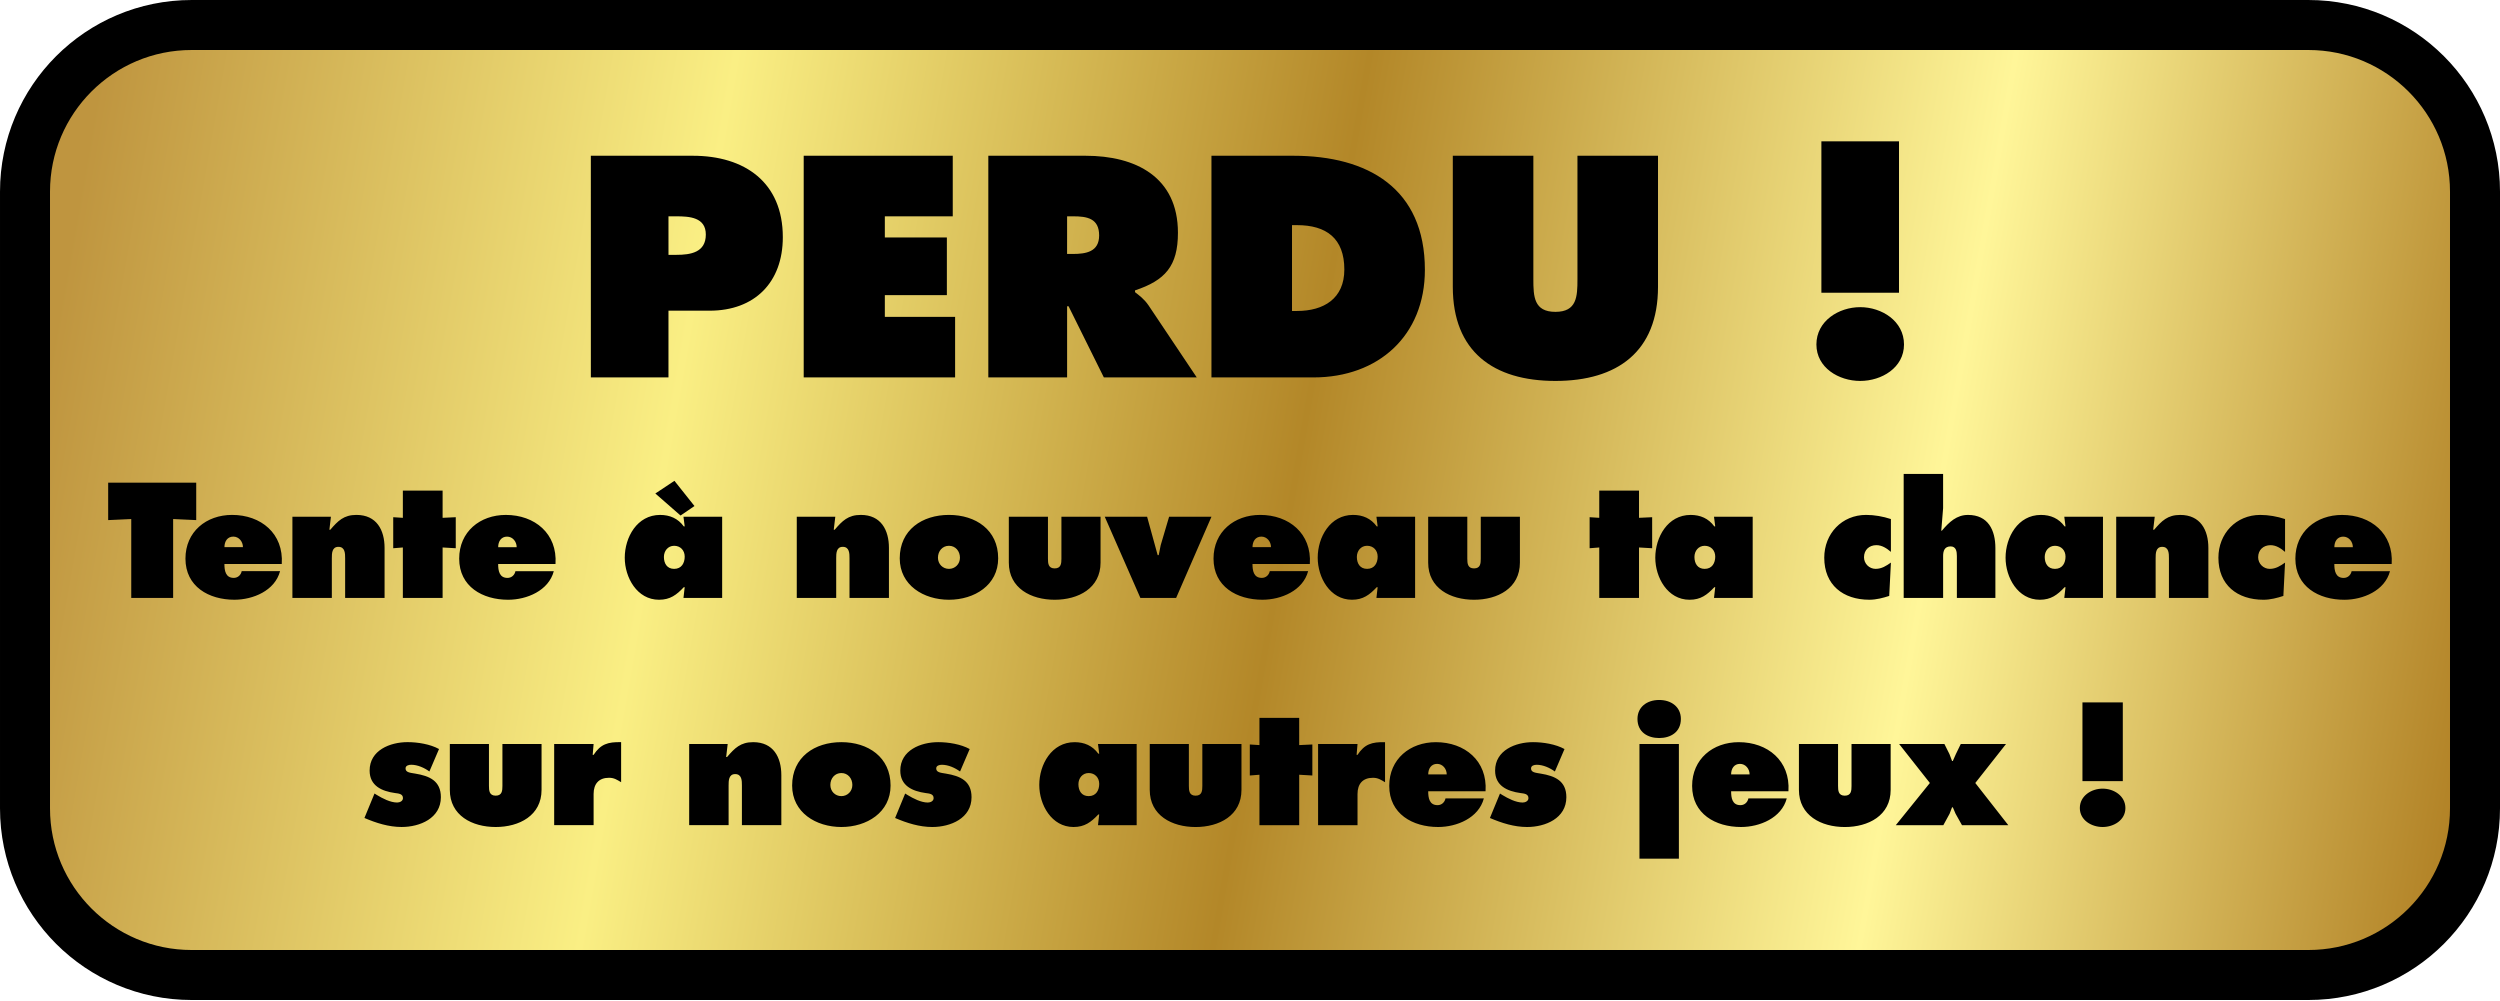
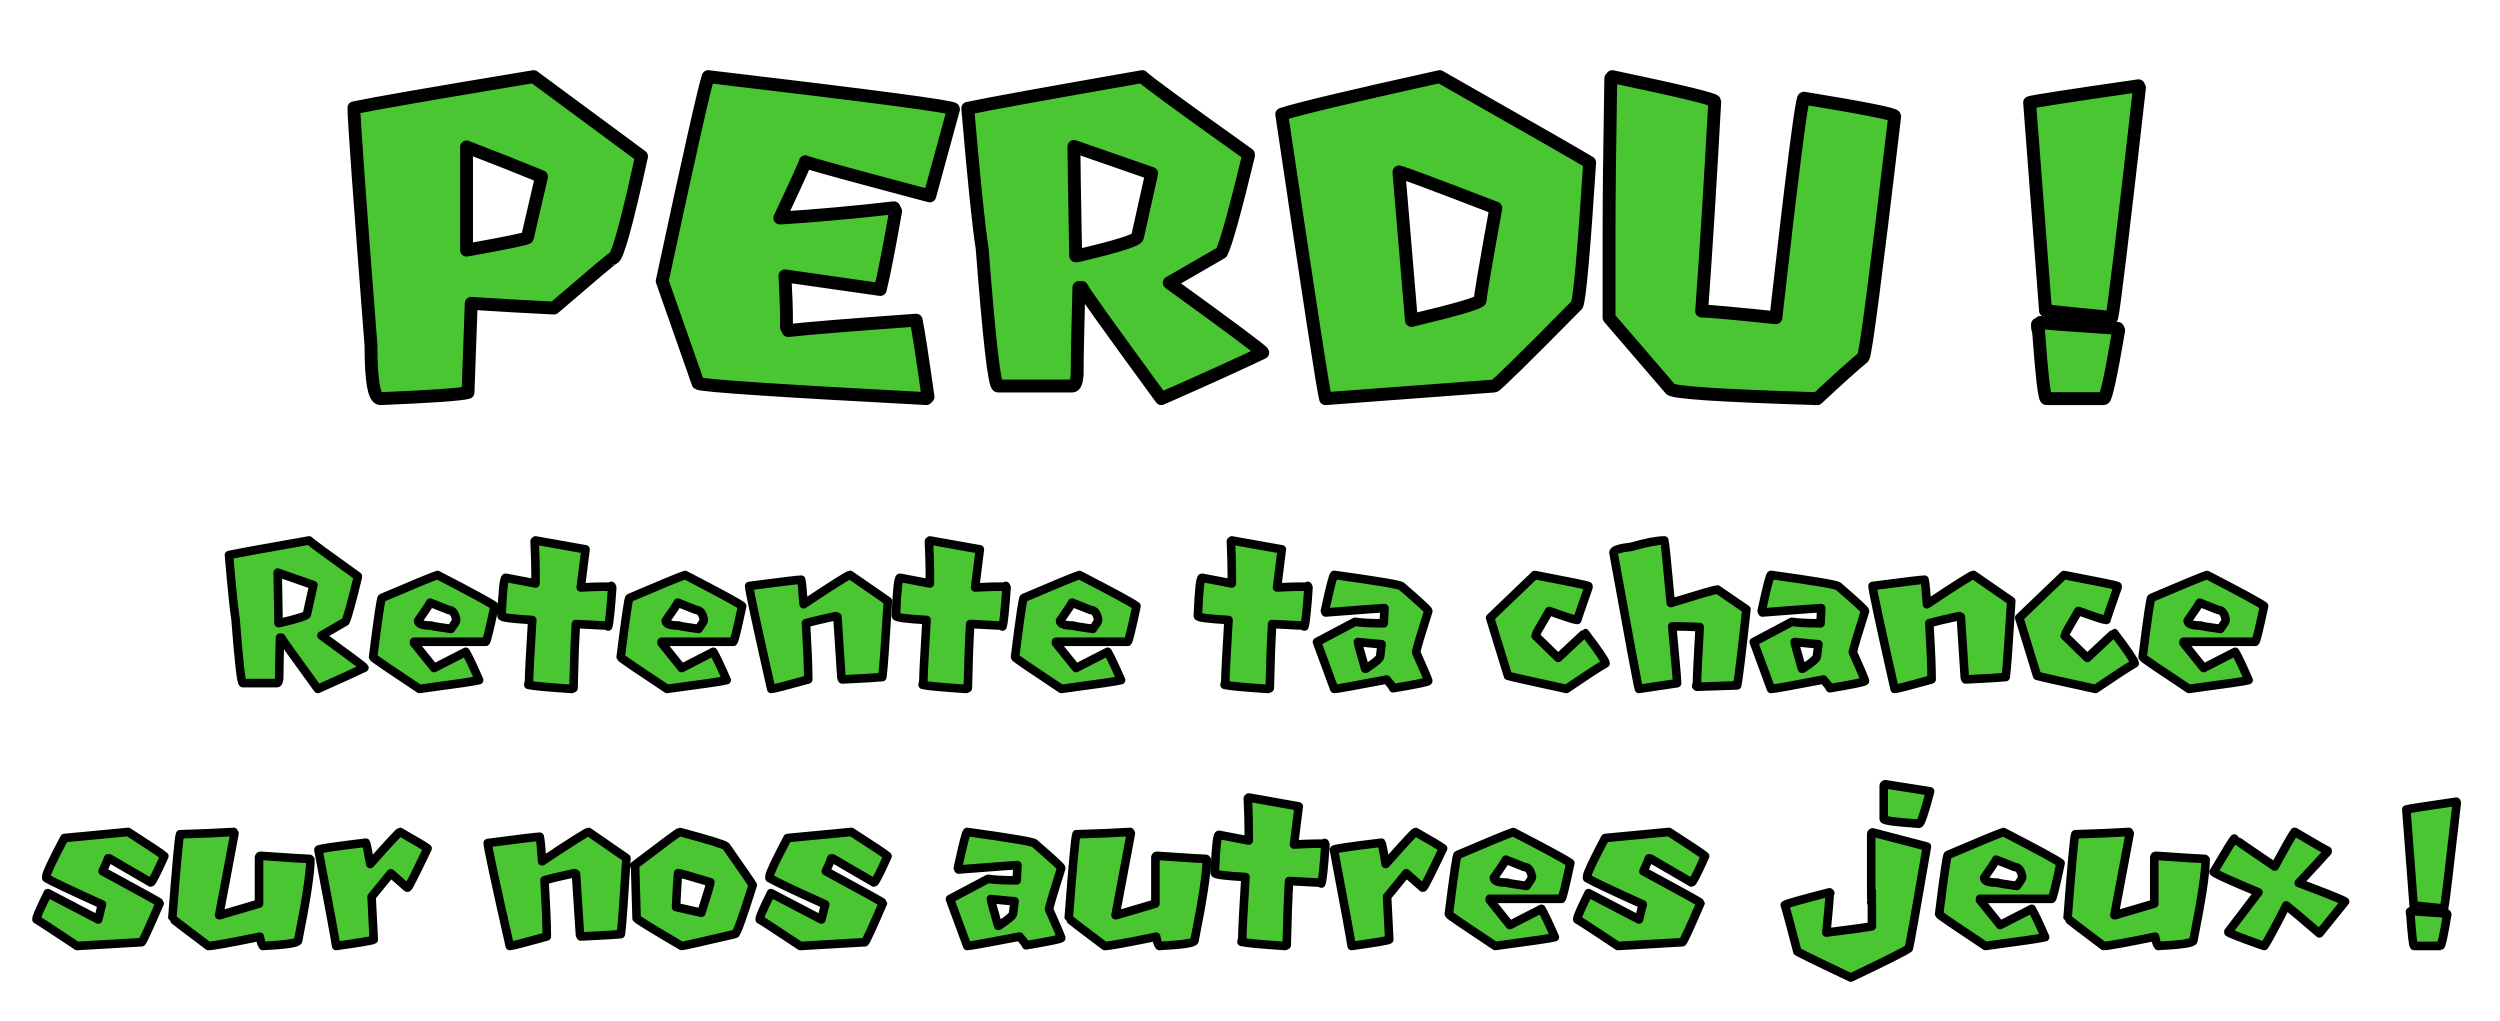
- <svg xmlns="http://www.w3.org/2000/svg" xmlns:xlink="http://www.w3.org/1999/xlink" width="150mm" height="60mm" viewBox="0 0 150 60" version="1.1" id="svg1">
+ <svg xmlns="http://www.w3.org/2000/svg" width="116.45mm" height="47.557mm" viewBox="0 0 116.45 47.557" version="1.1" id="svg1" xml:space="preserve">
  <defs id="defs1">
-     <linearGradient id="linearGradient3638">
-       <stop style="stop-color:#bf953f;stop-opacity:1;" offset="0" id="stop3634" />
-       <stop style="stop-color:#faef84;stop-opacity:1;" offset="0.25" id="stop3642" />
-       <stop style="stop-color:#b38728;stop-opacity:1;" offset="0.5" id="stop3644" />
-       <stop style="stop-color:#fff699;stop-opacity:1;" offset="0.755" id="stop8004" />
-       <stop style="stop-color:#ab781c;stop-opacity:1;" offset="1" id="stop3636" />
-     </linearGradient>
-     <linearGradient xlink:href="#linearGradient3638" id="linearGradient2" x1="22.145" y1="86.48" x2="82.082" y2="97.543" gradientUnits="userSpaceOnUse" gradientTransform="matrix(2.452574,0,0,2.576271,-41.9445,-64.75368)" />
+     <filter style="color-interpolation-filters:sRGB" id="filter4" x="-0.043" y="-0.238" width="1.094" height="1.521">
+       <feFlood result="flood" in="SourceGraphic" flood-opacity="1" flood-color="rgb(255,255,255)" id="feFlood2" />
+       <feGaussianBlur result="blur" in="SourceGraphic" stdDeviation="2" id="feGaussianBlur2" />
+       <feOffset result="offset" in="blur" dx="1" dy="1" id="feOffset2" />
+       <feComposite result="comp1" operator="in" in="flood" in2="offset" id="feComposite3" />
+       <feComposite result="comp2" operator="over" in="SourceGraphic" in2="comp1" id="feComposite4" />
+     </filter>
+     <filter style="color-interpolation-filters:sRGB" id="filter6" x="-0.015" y="-0.084" width="1.033" height="1.183">
+       <feFlood result="flood" in="SourceGraphic" flood-opacity="1" flood-color="rgb(255,255,255)" id="feFlood4" />
+       <feGaussianBlur result="blur" in="SourceGraphic" stdDeviation="2" id="feGaussianBlur4" />
+       <feOffset result="offset" in="blur" dx="1" dy="1" id="feOffset4" />
+       <feComposite result="comp1" operator="in" in="flood" in2="offset" id="feComposite5" />
+       <feComposite result="comp2" operator="over" in="SourceGraphic" in2="comp1" id="feComposite6" />
+     </filter>
  </defs>
-   <g id="layer1" transform="translate(-10.86773,-128.0427)">
-     <rect style="fill:url(#linearGradient2);stroke:#000000;stroke-width:3;stroke-dasharray:none;stroke-opacity:1" id="rect1" width="147" height="57" x="12.368" y="129.543" rx="10" ry="10" />
-     <g id="text1" style="font-size:10.583px;line-height:125%;font-family:'Futura Extra';-inkscape-font-specification:'Futura Extra';text-align:center;text-anchor:middle;stroke-width:4" aria-label="PERDU !&#10;Tente à nouveau ta chance&#10;sur nos autres jeux !">
-       <path style="font-size:17.639px" d="m 46.319,150.688 h 4.657 v -4.004 h 2.469 c 2.699,0 4.392,-1.693 4.392,-4.41 0,-3.298 -2.293,-4.886 -5.398,-4.886 h -6.121 z m 4.657,-9.666 h 0.459 c 0.794,0 1.782,0.053 1.782,1.094 0,1.076 -0.917,1.217 -1.764,1.217 h -0.476 z m 8.114,9.666 h 9.084 v -3.634 h -4.216 v -1.305 h 3.722 v -3.457 h -3.722 v -1.27 h 4.075 v -3.634 h -8.943 z m 11.077,0 h 4.727 v -4.269 h 0.088 l 2.117,4.269 h 5.574 l -2.893,-4.322 c -0.265,-0.388 -0.564,-0.6 -0.811,-0.794 v -0.106 c 1.799,-0.6 2.575,-1.446 2.575,-3.457 0,-3.351 -2.54,-4.621 -5.539,-4.621 h -5.838 z m 4.727,-9.666 h 0.37 c 0.829,0 1.552,0.123 1.552,1.147 0,0.988 -0.794,1.111 -1.588,1.111 h -0.335 z m 8.661,9.666 h 6.121 c 3.898,0 6.685,-2.505 6.685,-6.456 0,-4.886 -3.422,-6.844 -7.885,-6.844 h -4.921 z m 4.833,-9.137 h 0.3 c 1.764,0 2.84,0.794 2.84,2.663 0,1.746 -1.235,2.487 -2.84,2.487 h -0.3 z m 17.127,-4.163 v 7.408 c 0,1.041 -0.035,1.958 -1.323,1.958 -1.288,0 -1.323,-0.917 -1.323,-1.958 v -7.408 h -4.833 v 7.867 c 0,3.881 2.434,5.644 6.156,5.644 3.722,0 6.156,-1.764 6.156,-5.644 v -7.867 z m 19.293,8.22 v -9.084 h -4.657 v 9.084 z m -2.328,0.864 c -1.288,0 -2.628,0.829 -2.628,2.24 0,1.393 1.341,2.187 2.628,2.187 1.288,0 2.628,-0.794 2.628,-2.187 0,-1.411 -1.341,-2.24 -2.628,-2.24 z" id="path1" />
-       <path style="font-size:9.172px;letter-spacing:-0.132px" d="m 17.358,159.249 1.385,-0.064 v 4.733 h 2.513 v -4.733 l 1.385,0.064 v -2.247 H 17.358 Z m 10.416,2.632 c 0.119,-1.825 -1.247,-2.944 -2.981,-2.944 -1.55,0 -2.798,1.009 -2.798,2.623 0,1.679 1.403,2.467 2.935,2.467 1.119,0 2.431,-0.541 2.742,-1.715 h -2.302 c -0.046,0.229 -0.229,0.404 -0.477,0.404 -0.495,0 -0.56,-0.44 -0.56,-0.835 z m -3.44,-1.009 c 0,-0.339 0.174,-0.633 0.532,-0.633 0.339,0 0.578,0.303 0.578,0.633 z m 6.389,-1.825 h -2.311 v 4.87 h 2.366 v -2.376 c 0,-0.284 0,-0.688 0.394,-0.688 0.404,0 0.404,0.404 0.404,0.688 v 2.376 h 2.366 v -2.999 c 0,-1.073 -0.477,-1.981 -1.688,-1.981 -0.761,0 -1.11,0.358 -1.568,0.89 h -0.055 z m 6.701,-1.568 h -2.385 v 1.633 l -0.578,-0.037 v 1.862 l 0.578,-0.046 v 3.027 h 2.385 v -3.027 l 0.789,0.046 v -1.862 l -0.789,0.037 z m 6.774,4.403 c 0.119,-1.825 -1.247,-2.944 -2.981,-2.944 -1.55,0 -2.798,1.009 -2.798,2.623 0,1.679 1.403,2.467 2.935,2.467 1.119,0 2.431,-0.541 2.742,-1.715 h -2.302 c -0.046,0.229 -0.229,0.404 -0.477,0.404 -0.495,0 -0.56,-0.44 -0.56,-0.835 z m -3.44,-1.009 c 0,-0.339 0.174,-0.633 0.532,-0.633 0.339,0 0.578,0.303 0.578,0.633 z m 9.944,0.587 c 0,-0.358 0.238,-0.67 0.615,-0.67 0.376,0 0.633,0.275 0.633,0.651 0,0.376 -0.183,0.734 -0.633,0.734 -0.431,0 -0.615,-0.33 -0.615,-0.715 z m 1.174,2.458 h 2.321 v -4.87 h -2.321 l 0.073,0.578 h -0.055 c -0.349,-0.477 -0.835,-0.688 -1.422,-0.688 -1.376,0 -2.119,1.339 -2.119,2.568 0,1.183 0.734,2.522 2.055,2.522 0.67,0 1.055,-0.294 1.486,-0.752 h 0.055 z m -1.688,-6.265 1.513,1.321 0.835,-0.569 -1.202,-1.513 z m 10.797,1.394 h -2.311 v 4.87 h 2.366 v -2.376 c 0,-0.284 0,-0.688 0.394,-0.688 0.404,0 0.404,0.404 0.404,0.688 v 2.376 h 2.366 v -2.999 c 0,-1.073 -0.477,-1.981 -1.688,-1.981 -0.761,0 -1.11,0.358 -1.568,0.89 h -0.055 z m 6.82,-0.11 c -1.605,0 -2.953,0.899 -2.953,2.605 0,1.614 1.431,2.486 2.953,2.486 1.523,0 2.953,-0.871 2.953,-2.486 0,-1.706 -1.348,-2.605 -2.953,-2.605 z m 0,1.853 c 0.394,0 0.66,0.321 0.66,0.715 0,0.385 -0.294,0.67 -0.66,0.67 -0.367,0 -0.66,-0.284 -0.66,-0.67 0,-0.394 0.266,-0.715 0.66,-0.715 z m 3.592,-1.743 v 2.752 c 0,1.541 1.339,2.229 2.752,2.229 1.413,0 2.752,-0.688 2.752,-2.229 v -2.752 h -2.348 v 2.513 c 0,0.284 -0.018,0.587 -0.404,0.587 -0.385,0 -0.404,-0.303 -0.404,-0.587 v -2.513 z m 5.756,0 2.137,4.87 h 2.146 l 2.119,-4.87 h -2.541 l -0.504,1.706 -0.119,0.596 h -0.064 l -0.633,-2.302 z m 12.305,2.834 c 0.119,-1.825 -1.247,-2.944 -2.981,-2.944 -1.55,0 -2.798,1.009 -2.798,2.623 0,1.679 1.403,2.467 2.935,2.467 1.119,0 2.431,-0.541 2.742,-1.715 h -2.302 c -0.046,0.229 -0.229,0.404 -0.477,0.404 -0.495,0 -0.56,-0.44 -0.56,-0.835 z m -3.44,-1.009 c 0,-0.339 0.174,-0.633 0.532,-0.633 0.339,0 0.578,0.303 0.578,0.633 z m 6.261,0.587 c 0,-0.358 0.238,-0.67 0.615,-0.67 0.376,0 0.633,0.275 0.633,0.651 0,0.376 -0.183,0.734 -0.633,0.734 -0.431,0 -0.615,-0.33 -0.615,-0.715 z m 1.174,2.458 h 2.321 v -4.87 h -2.321 l 0.073,0.578 h -0.055 c -0.349,-0.477 -0.835,-0.688 -1.422,-0.688 -1.376,0 -2.119,1.339 -2.119,2.568 0,1.183 0.734,2.522 2.055,2.522 0.67,0 1.055,-0.294 1.486,-0.752 h 0.055 z m 3.105,-4.87 v 2.752 c 0,1.541 1.339,2.229 2.752,2.229 1.413,0 2.752,-0.688 2.752,-2.229 v -2.752 h -2.348 v 2.513 c 0,0.284 -0.018,0.587 -0.404,0.587 -0.385,0 -0.404,-0.303 -0.404,-0.587 v -2.513 z m 12.65,-1.568 h -2.385 v 1.633 l -0.578,-0.037 v 1.862 l 0.578,-0.046 v 3.027 h 2.385 v -3.027 l 0.789,0.046 v -1.862 l -0.789,0.037 z m 3.326,3.981 c 0,-0.358 0.238,-0.67 0.615,-0.67 0.376,0 0.633,0.275 0.633,0.651 0,0.376 -0.183,0.734 -0.633,0.734 -0.431,0 -0.615,-0.33 -0.615,-0.715 z m 1.174,2.458 h 2.321 v -4.87 h -2.321 l 0.073,0.578 h -0.055 c -0.349,-0.477 -0.835,-0.688 -1.422,-0.688 -1.376,0 -2.119,1.339 -2.119,2.568 0,1.183 0.734,2.522 2.055,2.522 0.67,0 1.055,-0.294 1.486,-0.752 h 0.055 z m 10.614,-4.733 c -0.477,-0.156 -0.991,-0.248 -1.486,-0.248 -1.458,0 -2.513,1.128 -2.513,2.568 0,1.633 1.128,2.522 2.706,2.522 0.413,0 0.826,-0.11 1.192,-0.229 l 0.101,-2 c -0.275,0.193 -0.55,0.376 -0.917,0.376 -0.385,0 -0.697,-0.312 -0.697,-0.697 0,-0.44 0.312,-0.725 0.743,-0.725 0.339,0 0.624,0.193 0.871,0.404 z m 0.767,4.733 h 2.366 v -2.513 c 0,-0.303 0.083,-0.578 0.449,-0.578 0.339,0 0.376,0.321 0.376,0.578 v 2.513 h 2.311 v -2.99 c 0,-1.073 -0.431,-1.99 -1.642,-1.99 -0.679,0 -1.128,0.422 -1.568,0.945 h -0.037 l 0.11,-1.348 v -2.055 h -2.366 z m 8.462,-2.458 c 0,-0.358 0.238,-0.67 0.615,-0.67 0.376,0 0.633,0.275 0.633,0.651 0,0.376 -0.183,0.734 -0.633,0.734 -0.431,0 -0.615,-0.33 -0.615,-0.715 z m 1.174,2.458 h 2.321 v -4.87 h -2.321 l 0.073,0.578 h -0.055 c -0.349,-0.477 -0.835,-0.688 -1.422,-0.688 -1.376,0 -2.119,1.339 -2.119,2.568 0,1.183 0.734,2.522 2.055,2.522 0.67,0 1.055,-0.294 1.486,-0.752 h 0.055 z m 5.426,-4.87 h -2.311 v 4.87 h 2.366 v -2.376 c 0,-0.284 0,-0.688 0.394,-0.688 0.404,0 0.404,0.404 0.404,0.688 v 2.376 h 2.366 v -2.999 c 0,-1.073 -0.477,-1.981 -1.688,-1.981 -0.761,0 -1.11,0.358 -1.568,0.89 h -0.055 z m 7.82,0.138 c -0.477,-0.156 -0.991,-0.248 -1.486,-0.248 -1.458,0 -2.513,1.128 -2.513,2.568 0,1.633 1.128,2.522 2.706,2.522 0.413,0 0.826,-0.11 1.192,-0.229 l 0.101,-2 c -0.275,0.193 -0.55,0.376 -0.917,0.376 -0.385,0 -0.697,-0.312 -0.697,-0.697 0,-0.44 0.312,-0.725 0.743,-0.725 0.339,0 0.624,0.193 0.871,0.404 z m 6.398,2.697 c 0.119,-1.825 -1.247,-2.944 -2.981,-2.944 -1.55,0 -2.798,1.009 -2.798,2.623 0,1.679 1.403,2.467 2.935,2.467 1.119,0 2.431,-0.541 2.742,-1.715 h -2.302 c -0.046,0.229 -0.229,0.404 -0.477,0.404 -0.495,0 -0.56,-0.44 -0.56,-0.835 z m -3.44,-1.009 c 0,-0.339 0.174,-0.633 0.532,-0.633 0.339,0 0.578,0.303 0.578,0.633 z" id="path2" />
-       <path style="font-size:9.172px;letter-spacing:-0.132px" d="m 32.734,177.121 c 0.706,0.303 1.458,0.541 2.229,0.541 1.101,0 2.357,-0.523 2.357,-1.789 0,-0.981 -0.688,-1.275 -1.532,-1.413 -0.33,-0.055 -0.587,-0.073 -0.587,-0.312 0,-0.174 0.193,-0.22 0.339,-0.22 0.385,0 0.789,0.183 1.091,0.404 l 0.578,-1.348 c -0.532,-0.294 -1.284,-0.413 -1.889,-0.413 -1.046,0 -2.275,0.486 -2.275,1.706 0,0.917 0.734,1.238 1.523,1.348 0.193,0.028 0.477,0.037 0.477,0.303 0,0.183 -0.193,0.266 -0.349,0.266 -0.404,0 -0.881,-0.248 -1.211,-0.449 l -0.147,-0.092 z m 5.123,-4.439 v 2.752 c 0,1.541 1.339,2.229 2.752,2.229 1.413,0 2.752,-0.688 2.752,-2.229 v -2.752 h -2.348 v 2.513 c 0,0.284 -0.018,0.587 -0.404,0.587 -0.385,0 -0.404,-0.303 -0.404,-0.587 v -2.513 z m 10.278,-0.11 c -0.798,-0.018 -1.229,0.119 -1.651,0.761 h -0.055 l 0.055,-0.651 h -2.366 v 4.87 h 2.366 v -1.871 c 0,-0.605 0.312,-0.972 0.926,-0.972 0.303,0 0.477,0.119 0.725,0.266 z m 6.394,0.11 h -2.311 v 4.87 h 2.366 v -2.376 c 0,-0.284 0,-0.688 0.394,-0.688 0.404,0 0.404,0.404 0.404,0.688 v 2.376 h 2.366 v -2.999 c 0,-1.073 -0.477,-1.981 -1.688,-1.981 -0.761,0 -1.11,0.358 -1.568,0.89 h -0.055 z m 6.82,-0.11 c -1.605,0 -2.953,0.899 -2.953,2.605 0,1.614 1.431,2.486 2.953,2.486 1.523,0 2.953,-0.871 2.953,-2.486 0,-1.706 -1.348,-2.605 -2.953,-2.605 z m 0,1.853 c 0.394,0 0.66,0.321 0.66,0.715 0,0.385 -0.294,0.67 -0.66,0.67 -0.367,0 -0.66,-0.284 -0.66,-0.67 0,-0.394 0.266,-0.715 0.66,-0.715 z m 3.225,2.697 c 0.706,0.303 1.458,0.541 2.229,0.541 1.101,0 2.357,-0.523 2.357,-1.789 0,-0.981 -0.688,-1.275 -1.532,-1.413 -0.33,-0.055 -0.587,-0.073 -0.587,-0.312 0,-0.174 0.193,-0.22 0.339,-0.22 0.385,0 0.789,0.183 1.091,0.404 l 0.578,-1.348 c -0.532,-0.294 -1.284,-0.413 -1.889,-0.413 -1.046,0 -2.275,0.486 -2.275,1.706 0,0.917 0.734,1.238 1.523,1.348 0.193,0.028 0.477,0.037 0.477,0.303 0,0.183 -0.193,0.266 -0.349,0.266 -0.404,0 -0.881,-0.248 -1.211,-0.449 l -0.147,-0.092 z m 10.999,-2.027 c 0,-0.358 0.238,-0.67 0.615,-0.67 0.376,0 0.633,0.275 0.633,0.651 0,0.376 -0.183,0.734 -0.633,0.734 -0.431,0 -0.615,-0.33 -0.615,-0.715 z m 1.174,2.458 h 2.321 v -4.87 h -2.321 l 0.073,0.578 h -0.055 c -0.349,-0.477 -0.835,-0.688 -1.422,-0.688 -1.376,0 -2.119,1.339 -2.119,2.568 0,1.183 0.734,2.522 2.055,2.522 0.67,0 1.055,-0.294 1.486,-0.752 h 0.055 z m 3.105,-4.87 v 2.752 c 0,1.541 1.339,2.229 2.752,2.229 1.413,0 2.752,-0.688 2.752,-2.229 v -2.752 h -2.348 v 2.513 c 0,0.284 -0.018,0.587 -0.404,0.587 -0.385,0 -0.404,-0.303 -0.404,-0.587 v -2.513 z m 8.967,-1.568 h -2.385 v 1.633 l -0.578,-0.037 v 1.862 l 0.578,-0.046 v 3.027 H 88.82 v -3.027 l 0.789,0.046 v -1.862 l -0.789,0.037 z m 5.151,1.458 c -0.798,-0.018 -1.229,0.119 -1.651,0.761 h -0.055 l 0.055,-0.651 h -2.366 v 4.87 h 2.366 v -1.871 c 0,-0.605 0.312,-0.972 0.926,-0.972 0.303,0 0.477,0.119 0.725,0.266 z m 6.031,2.944 c 0.119,-1.825 -1.247,-2.944 -2.981,-2.944 -1.55,0 -2.798,1.009 -2.798,2.623 0,1.679 1.403,2.467 2.935,2.467 1.119,0 2.431,-0.541 2.742,-1.715 h -2.302 c -0.046,0.229 -0.229,0.404 -0.477,0.404 -0.495,0 -0.56,-0.44 -0.56,-0.835 z m -3.44,-1.009 c 0,-0.339 0.174,-0.633 0.532,-0.633 0.339,0 0.578,0.303 0.578,0.633 z m 3.702,2.614 c 0.706,0.303 1.458,0.541 2.229,0.541 1.101,0 2.357,-0.523 2.357,-1.789 0,-0.981 -0.688,-1.275 -1.532,-1.413 -0.33,-0.055 -0.587,-0.073 -0.587,-0.312 0,-0.174 0.193,-0.22 0.339,-0.22 0.385,0 0.789,0.183 1.091,0.404 l 0.578,-1.348 c -0.532,-0.294 -1.284,-0.413 -1.889,-0.413 -1.046,0 -2.275,0.486 -2.275,1.706 0,0.917 0.734,1.238 1.523,1.348 0.193,0.028 0.477,0.037 0.477,0.303 0,0.183 -0.193,0.266 -0.349,0.266 -0.404,0 -0.881,-0.248 -1.211,-0.449 l -0.147,-0.092 z m 8.972,2.44 h 2.366 v -6.879 h -2.366 z m 1.183,-9.521 c -0.743,0 -1.302,0.431 -1.302,1.137 0,0.798 0.624,1.147 1.302,1.147 0.679,0 1.302,-0.349 1.302,-1.147 0,-0.706 -0.56,-1.137 -1.302,-1.137 z m 7.756,5.476 c 0.119,-1.825 -1.247,-2.944 -2.981,-2.944 -1.55,0 -2.798,1.009 -2.798,2.623 0,1.679 1.403,2.467 2.935,2.467 1.119,0 2.431,-0.541 2.743,-1.715 h -2.302 c -0.046,0.229 -0.229,0.404 -0.477,0.404 -0.495,0 -0.559,-0.44 -0.559,-0.835 z m -3.44,-1.009 c 0,-0.339 0.174,-0.633 0.532,-0.633 0.339,0 0.578,0.303 0.578,0.633 z m 4.069,-1.825 v 2.752 c 0,1.541 1.339,2.229 2.752,2.229 1.413,0 2.752,-0.688 2.752,-2.229 v -2.752 h -2.348 v 2.513 c 0,0.284 -0.018,0.587 -0.404,0.587 -0.385,0 -0.404,-0.303 -0.404,-0.587 v -2.513 z m 6.013,0 1.844,2.339 -2.045,2.532 h 2.853 l 0.376,-0.688 0.147,-0.385 h 0.046 l 0.165,0.385 0.385,0.688 h 2.779 l -1.981,-2.532 1.844,-2.339 h -2.715 l -0.294,0.605 -0.183,0.413 h -0.046 l -0.156,-0.413 -0.303,-0.605 z m 13.42,2.229 v -4.724 h -2.421 v 4.724 z m -1.211,0.449 c -0.67,0 -1.367,0.431 -1.367,1.165 0,0.725 0.697,1.137 1.367,1.137 0.67,0 1.367,-0.413 1.367,-1.137 0,-0.734 -0.697,-1.165 -1.367,-1.165 z" id="path3" />
-     </g>
+   <g id="layer1" transform="translate(-27.52355,-134.0367)">
+     <path style="font-size:34.667px;line-height:125%;font-family:'New Super Mario Font U';-inkscape-font-specification:'New Super Mario Font U';text-align:center;letter-spacing:-0.5px;white-space:pre;fill:#4bc633;stroke:#000000;stroke-width:0.881;stroke-linejoin:round;filter:url(#filter4)" d="m 234.959,-92.643 7.38,5.451 q -1.523,6.957 -1.93,6.957 -0.085,0 -4.062,3.419 -2.471,-0.118 -5.654,-0.322 l -0.22,6.094 q -0.694,0.203 -5.992,0.423 -0.643,0 -0.643,-3.639 -1.168,-15.065 -1.168,-16.25 1.98,-0.423 12.289,-2.133 z m -4.587,4.807 v 7.059 q 4.164,-0.745 4.164,-0.863 l 0.965,-4.164 q -2.048,-0.846 -5.129,-2.031 z M 246.901,-92.643 q 16.775,1.98 16.775,2.217 l -1.625,5.941 q -7.922,-2.099 -8.514,-2.336 0,0.152 -1.743,3.842 h 0.118 q 3.538,-0.22 7.685,-0.694 l 0.118,0.237 q -0.694,3.927 -1.049,5.349 l -6.517,-0.931 q 0.102,1.93 0.102,2.911 v 0.592 l 0.118,0.237 q 2.167,-0.237 8.751,-0.711 0.22,1.049 0.812,5.247 -0.118,0 -0.118,0.118 -15.353,-0.813 -15.607,-1.049 l -2.454,-6.991 q 2.793,-13.017 3.148,-13.982 z m 29.681,0 q 0.372,0.406 7.262,5.315 v 0.102 q -1.405,5.789 -1.845,6.618 l -3.572,2.065 q 6.348,4.587 6.398,4.773 -2.251,1.083 -6.94,3.148 -5.434,-7.431 -5.434,-7.6 h -0.203 q -0.118,4.35 -0.118,5.975 -0.068,0.762 -0.322,0.762 h -5.095 q -0.355,0 -1.083,-9.445 -0.339,-2.065 -0.982,-9.547 1.964,-0.423 11.934,-2.167 z m -4.672,4.773 v 0.102 q 0,1.033 0.118,7.38 h 0.102 q 4.13,-0.965 4.13,-1.303 l 0.965,-4.333 z M 296.919,-92.643 q 9.598,5.451 10.258,5.874 -0.576,8.971 -0.863,9.733 -5.484,5.552 -5.654,5.552 l -11.544,0.863 q -0.22,-0.745 -2.996,-19.449 1.625,-0.542 10.799,-2.573 z m -2.776,6.517 v 0.118 l 0.846,10.038 q 4.706,-1.117 4.706,-1.388 0,-0.406 1.066,-6.297 -6.415,-2.471 -6.619,-2.471 z M 308.725,-92.643 q 7.008,1.473 7.008,1.693 -0.457,8.379 -0.897,14.337 0.677,0 5.078,0.457 1.693,-15.014 1.913,-15.014 6.212,1.016 6.212,1.236 -1.913,16.216 -2.15,16.487 -0.948,0.779 -3.148,2.827 -10.055,-0.305 -10.055,-0.677 l -4.181,-4.858 v -5.992 q 0,-3.47 0.118,-10.376 0.102,0 0.102,-0.118 z m 35.986,0.626 0.068,0.135 q -1.693,14.947 -1.896,15.708 -3.589,-0.339 -4.536,-0.474 v -0.068 l -1.083,-14.151 q 0.406,-0.135 7.448,-1.151 z m -6.703,16.182 q 0.118,0.068 5.281,0.406 l 0.068,0.135 q -0.796,4.672 -1.016,4.672 h -3.927 q -0.203,0 -0.542,-4.672 -0.068,0 -0.068,-0.406 0.203,-0.068 0.203,-0.135 z" id="text2" transform="matrix(0.6811322,0,0,0.6811322,-107.6591,200.7082)" aria-label="PERDU !" />
+     <path style="font-size:34.667px;line-height:110%;font-family:'New Super Mario Font U';-inkscape-font-specification:'New Super Mario Font U';text-align:center;letter-spacing:-0.5px;white-space:pre;fill:#4bc633;stroke:#000000;stroke-width:1.277;stroke-linejoin:round;filter:url(#filter6)" d="m 150.636,-141.137 q 0.372,0.406 7.262,5.315 v 0.102 q -1.405,5.789 -1.845,6.619 l -3.572,2.065 q 6.348,4.587 6.398,4.773 -2.251,1.083 -6.94,3.148 -5.434,-7.431 -5.434,-7.6 h -0.203 q -0.118,4.35 -0.118,5.975 -0.068,0.762 -0.322,0.762 h -5.095 q -0.355,0 -1.083,-9.445 -0.339,-2.065 -0.982,-9.547 1.964,-0.423 11.934,-2.167 z m -4.672,4.773 v 0.102 q 0,1.033 0.118,7.38 h 0.102 q 4.13,-0.965 4.13,-1.303 l 0.965,-4.333 z m 23.807,0.355 q 7.668,3.944 8.497,4.604 -1.1,5.146 -1.303,5.298 h -10.698 v 0.186 l 2.996,3.707 4.706,-2.404 q 0.694,1.202 1.997,4.198 -0.609,0.203 -8.887,1.303 -6.855,-4.52 -6.906,-4.706 1.1,-8.785 1.303,-8.785 7.16,-3.047 8.294,-3.402 z m -1.1,4.096 q -0.135,0.339 -1.794,2.691 0,0.711 1.997,0.711 0,0.102 2.895,0.491 0.796,-1.1 0.796,-1.286 -0.254,-1.507 -1.1,-1.507 z m 15.699,-9.225 7.448,1.32 -0.711,5.654 q 2.217,-0.118 3.25,-0.118 h 1.083 l 0.237,-0.118 0.118,0.237 q -0.355,5.146 -0.609,5.789 l -0.237,-0.135 q -0.254,0 -4.57,-0.237 -0.237,3.978 -0.355,9.513 l -0.237,0.118 q -5.451,-0.355 -6.5,-0.609 l 0.118,-0.474 q 0,-1.473 0.474,-9.141 -4.57,-0.254 -4.57,-0.609 0.237,-5.654 0.609,-5.654 l 4.452,0.846 v -1.456 q 0,-1.777 -0.135,-4.807 0.135,0 0.135,-0.118 z m 22.284,5.129 q 7.668,3.944 8.497,4.604 -1.1,5.146 -1.303,5.298 h -10.698 v 0.186 l 2.996,3.707 4.706,-2.404 q 0.694,1.202 1.997,4.198 -0.609,0.203 -8.887,1.303 -6.855,-4.52 -6.906,-4.706 1.1,-8.785 1.303,-8.785 7.16,-3.047 8.294,-3.402 z m -1.1,4.096 q -0.135,0.339 -1.794,2.691 0,0.711 1.997,0.711 0,0.102 2.895,0.491 0.796,-1.1 0.796,-1.286 -0.254,-1.507 -1.1,-1.507 z m 25.669,-4.113 5.637,3.876 q -0.592,9.648 -0.829,11.273 -0.982,0.118 -5.975,0.355 l -0.118,-0.237 -0.592,-9.039 -0.237,-0.118 q -3.233,0.694 -4.452,1.049 0.339,5.772 0.339,8.345 -5.044,1.405 -5.518,1.405 -3.284,-14.456 -3.284,-15.268 7.143,-0.931 7.753,-0.931 v 0.118 q 0.118,0.085 0.355,3.521 6.551,-4.35 6.923,-4.35 z m 11.891,-5.112 7.448,1.32 -0.711,5.654 q 2.217,-0.118 3.25,-0.118 h 1.083 l 0.237,-0.118 0.118,0.237 q -0.355,5.146 -0.609,5.789 l -0.237,-0.135 q -0.254,0 -4.57,-0.237 -0.237,3.978 -0.355,9.513 l -0.237,0.118 q -5.451,-0.355 -6.5,-0.609 l 0.118,-0.474 q 0,-1.473 0.474,-9.141 -4.57,-0.254 -4.57,-0.609 0.237,-5.654 0.609,-5.654 l 4.452,0.846 v -1.456 q 0,-1.777 -0.135,-4.807 0.135,0 0.135,-0.118 z m 22.284,5.129 q 7.668,3.944 8.497,4.604 -1.1,5.146 -1.303,5.298 h -10.698 v 0.186 l 2.996,3.707 4.706,-2.404 q 0.694,1.202 1.997,4.198 -0.609,0.203 -8.887,1.303 -6.855,-4.52 -6.906,-4.706 1.1,-8.785 1.303,-8.785 7.16,-3.047 8.294,-3.402 z m -1.1,4.096 q -0.135,0.339 -1.794,2.691 0,0.711 1.997,0.711 0,0.102 2.895,0.491 0.796,-1.1 0.796,-1.286 -0.254,-1.507 -1.1,-1.507 z m 23.798,-9.225 7.448,1.32 -0.711,5.654 q 2.217,-0.118 3.25,-0.118 h 1.083 l 0.237,-0.118 0.118,0.237 q -0.355,5.146 -0.609,5.789 l -0.237,-0.135 q -0.254,0 -4.57,-0.237 -0.237,3.978 -0.355,9.513 l -0.237,0.118 q -5.451,-0.355 -6.5,-0.609 l 0.118,-0.474 q 0,-1.473 0.474,-9.141 -4.57,-0.254 -4.57,-0.609 0.237,-5.654 0.609,-5.654 l 4.452,0.846 v -1.456 q 0,-1.777 -0.135,-4.807 0.135,0 0.135,-0.118 z m 15.259,5.112 q 10.055,1.388 10.055,1.71 3.961,3.402 3.961,3.639 -1.608,5.027 -1.828,6.111 1.608,3.572 1.828,4.266 0,0.203 -5.247,1.083 -0.068,-0.288 -0.965,-1.286 -7.245,1.388 -7.803,1.388 l -2.573,-6.957 5.671,-2.996 q 1.371,0.22 4.283,0.22 0,-0.372 0.102,-2.251 -0.491,0 -8.768,0.643 l -0.102,-0.22 q 1.151,-5.349 1.388,-5.349 z m 3.521,9.953 q 0,0.186 1.083,3.961 h 0.102 q 2.133,-1.388 2.133,-1.828 l 0.22,-1.811 q -0.406,0 -3.538,-0.322 z m 26.354,-9.936 q 7.634,1.439 7.99,1.642 v 0.203 q -1.642,4.638 -1.642,4.807 h -0.102 q -0.423,0 -4.096,-1.32 -2.048,3.436 -2.048,3.673 l 3.385,3.284 q 3.927,-3.69 3.995,-3.69 3.064,4.012 3.064,4.503 -1.676,0.965 -5.84,3.792 -8.057,-1.743 -8.701,-1.947 l -2.658,-8.599 z m 19.305,-5.129 q 0.102,0.152 0.948,9.276 6.534,-1.997 6.957,-1.997 l 4.316,2.945 q -1.049,9.648 -1.371,11.273 l -5.992,0.203 q 0,-0.102 -0.118,-0.102 l 0.118,-0.423 q 0,-1.371 0.406,-8.328 -2.471,-0.102 -3.673,-0.102 h -0.423 q 0.728,7.736 0.728,8.43 l -5.688,0.846 q -0.322,-1.083 -3.792,-20.228 0,-0.542 2.641,-0.846 3.335,-0.948 4.943,-0.948 z m 15.885,5.112 q 10.055,1.388 10.055,1.71 3.961,3.402 3.961,3.639 -1.608,5.027 -1.828,6.111 1.608,3.572 1.828,4.266 0,0.203 -5.247,1.083 -0.068,-0.288 -0.965,-1.286 -7.245,1.388 -7.803,1.388 l -2.573,-6.957 5.671,-2.996 q 1.371,0.22 4.283,0.22 0,-0.372 0.102,-2.251 -0.491,0 -8.768,0.643 l -0.102,-0.22 q 1.151,-5.349 1.388,-5.349 z m 3.521,9.953 q 0,0.186 1.083,3.961 h 0.102 q 2.133,-1.388 2.133,-1.828 l 0.22,-1.811 q -0.406,0 -3.538,-0.322 z m 26.634,-9.953 5.637,3.876 q -0.592,9.648 -0.829,11.273 -0.982,0.118 -5.975,0.355 l -0.118,-0.237 -0.592,-9.039 -0.237,-0.118 q -3.233,0.694 -4.452,1.049 0.339,5.772 0.339,8.345 -5.044,1.405 -5.518,1.405 -3.284,-14.456 -3.284,-15.268 7.143,-0.931 7.753,-0.931 v 0.118 q 0.118,0.085 0.355,3.521 6.551,-4.35 6.923,-4.35 z m 13.482,0.017 q 7.634,1.439 7.99,1.642 v 0.203 q -1.642,4.638 -1.642,4.807 h -0.102 q -0.423,0 -4.096,-1.32 -2.048,3.436 -2.048,3.673 l 3.385,3.284 q 3.927,-3.69 3.995,-3.69 3.064,4.012 3.064,4.503 -1.676,0.965 -5.84,3.792 -8.057,-1.743 -8.701,-1.947 l -2.658,-8.599 z m 21.319,0 q 7.668,3.944 8.497,4.604 -1.1,5.146 -1.303,5.298 h -10.698 v 0.186 l 2.996,3.707 4.706,-2.404 q 0.694,1.202 1.997,4.198 -0.609,0.203 -8.887,1.303 -6.855,-4.52 -6.906,-4.706 1.1,-8.785 1.303,-8.785 7.16,-3.047 8.294,-3.402 z m -1.1,4.096 q -0.135,0.339 -1.794,2.691 0,0.711 1.997,0.711 0,0.102 2.895,0.491 0.796,-1.1 0.796,-1.286 -0.254,-1.507 -1.1,-1.507 z m -308.586,34.02 q 4.875,3.115 5.383,3.589 -1.76,3.91 -2.014,3.91 l -6.161,-3.572 h -0.22 q 0,0.169 -0.796,1.896 8.514,4.587 8.514,4.706 -2.387,5.518 -2.691,5.823 l -9.632,0.559 q -5.62,-3.724 -6.043,-3.927 v -0.102 q 0,-0.423 1.676,-3.809 l 7.516,3.91 0.559,-2.234 q -6.974,-3.132 -8.294,-3.91 v -0.237 q 0,-0.643 2.691,-5.704 z m 15.716,0 0.118,0.22 -2.285,12.12 h 0.118 l 5.823,-1.71 v -6.855 q 0.034,-0.237 0.22,-0.237 6.568,0.457 7.312,0.457 0,0.118 0.118,0.118 0,2.895 -1.828,12.001 0,0.525 -5.247,0.796 -0.271,-0.322 -0.457,-1.371 -6.72,1.371 -7.668,1.371 -5.366,-3.995 -5.366,-4.113 0.914,-12.001 1.151,-12.458 h 0.102 q 4.283,-0.118 7.888,-0.339 z m 24.772,0 q 3.352,1.879 4.113,2.438 -2.742,5.704 -2.945,5.806 h -0.118 l -2.421,-2.116 -2.861,3.487 0.322,6.348 q -0.22,0.203 -5.603,0.948 -0.203,-1.456 -2.641,-14.27 0,-0.203 7.076,-1.049 0.118,0.135 0.643,3.165 4.232,-4.757 4.435,-4.757 z m 28.098,0 5.637,3.876 q -0.592,9.648 -0.829,11.273 -0.982,0.118 -5.975,0.355 l -0.118,-0.237 -0.592,-9.039 -0.237,-0.118 q -3.233,0.694 -4.452,1.049 0.339,5.772 0.339,8.345 -5.044,1.405 -5.518,1.405 -3.284,-14.456 -3.284,-15.268 7.143,-0.931 7.753,-0.931 v 0.118 q 0.118,0.085 0.355,3.521 6.551,-4.35 6.923,-4.35 z m 13.651,0.017 q 6.432,1.727 6.822,2.099 3.538,5.01 3.978,5.772 -2.285,7.245 -2.624,7.245 -7.617,1.777 -7.973,1.777 -6.297,-3.673 -6.703,-4.096 -0.22,-6.839 -0.22,-7.549 -0.102,-0.203 -0.102,-0.305 6.5,-4.943 6.72,-4.943 z m -0.322,6.195 q -0.102,0.677 -0.305,4.926 l 3.775,0.846 q 1.354,-4.232 1.354,-4.52 -4.503,-1.354 -4.824,-1.354 z m 25.822,-6.212 q 4.875,3.115 5.383,3.589 -1.76,3.91 -2.014,3.91 l -6.161,-3.572 h -0.22 q 0,0.169 -0.796,1.896 8.514,4.587 8.514,4.706 -2.387,5.518 -2.691,5.823 l -9.632,0.559 q -5.62,-3.724 -6.043,-3.927 v -0.102 q 0,-0.423 1.676,-3.809 l 7.516,3.91 0.559,-2.234 q -6.974,-3.132 -8.294,-3.91 v -0.237 q 0,-0.643 2.691,-5.704 z m 17.247,0 q 10.055,1.388 10.055,1.71 3.961,3.402 3.961,3.639 -1.608,5.027 -1.828,6.111 1.608,3.572 1.828,4.266 0,0.203 -5.247,1.083 -0.068,-0.288 -0.965,-1.286 -7.245,1.388 -7.803,1.388 l -2.573,-6.957 5.671,-2.996 q 1.371,0.22 4.283,0.22 0,-0.372 0.102,-2.251 -0.491,0 -8.768,0.643 l -0.102,-0.22 q 1.151,-5.349 1.388,-5.349 z m 3.521,9.953 q 0,0.186 1.083,3.961 h 0.102 q 2.133,-1.388 2.133,-1.828 l 0.22,-1.811 q -0.406,0 -3.538,-0.322 z m 20.744,-9.953 0.118,0.22 -2.285,12.12 h 0.118 l 5.823,-1.71 v -6.855 q 0.034,-0.237 0.22,-0.237 6.568,0.457 7.313,0.457 0,0.118 0.118,0.118 0,2.895 -1.828,12.001 0,0.525 -5.247,0.796 -0.271,-0.322 -0.457,-1.371 -6.72,1.371 -7.668,1.371 -5.366,-3.995 -5.366,-4.113 0.914,-12.001 1.151,-12.458 h 0.102 q 4.283,-0.118 7.888,-0.339 z m 17.68,-5.112 7.448,1.32 -0.711,5.654 q 2.217,-0.118 3.25,-0.118 h 1.083 l 0.237,-0.118 0.118,0.237 q -0.355,5.146 -0.609,5.789 l -0.237,-0.135 q -0.254,0 -4.57,-0.237 -0.237,3.978 -0.355,9.513 l -0.237,0.118 q -5.451,-0.355 -6.5,-0.609 l 0.118,-0.474 q 0,-1.473 0.474,-9.141 -4.57,-0.254 -4.57,-0.609 0.237,-5.654 0.609,-5.654 l 4.452,0.846 v -1.456 q 0,-1.777 -0.135,-4.807 0.135,0 0.135,-0.118 z m 24.84,5.112 q 3.352,1.879 4.113,2.438 -2.742,5.704 -2.945,5.806 h -0.118 l -2.421,-2.116 -2.861,3.487 0.322,6.348 q -0.22,0.203 -5.603,0.948 -0.203,-1.456 -2.641,-14.27 0,-0.203 7.076,-1.049 0.118,0.135 0.643,3.165 4.232,-4.757 4.435,-4.757 z m 14.565,0.017 q 7.668,3.944 8.497,4.604 -1.1,5.146 -1.303,5.298 h -10.698 v 0.186 l 2.996,3.707 4.706,-2.404 q 0.694,1.202 1.997,4.198 -0.609,0.203 -8.887,1.303 -6.855,-4.52 -6.906,-4.706 1.1,-8.785 1.303,-8.785 7.16,-3.047 8.294,-3.402 z m -1.1,4.096 q -0.135,0.339 -1.794,2.691 0,0.711 1.997,0.711 0,0.102 2.895,0.491 0.796,-1.1 0.796,-1.286 -0.254,-1.507 -1.1,-1.507 z m 24.298,-4.113 q 4.875,3.115 5.383,3.589 -1.76,3.91 -2.014,3.91 l -6.161,-3.572 h -0.22 q 0,0.169 -0.796,1.896 8.514,4.587 8.514,4.706 -2.387,5.518 -2.691,5.823 l -9.632,0.559 q -5.62,-3.724 -6.043,-3.927 v -0.102 q 0,-0.423 1.676,-3.809 l 7.516,3.91 0.559,-2.234 q -6.974,-3.132 -8.294,-3.91 v -0.237 q 0,-0.643 2.691,-5.704 z m 32.228,-7.076 6.669,1.049 q -1.253,4.807 -1.642,4.807 -5.264,-0.355 -5.264,-0.711 v -4.909 q 0.034,-0.237 0.237,-0.237 z m -1.879,7.143 8.074,2.099 q -2.454,14.219 -2.691,15.099 -0.525,0.474 -8.65,4.333 -6.466,-3.047 -7.956,-3.859 -1.642,-6.263 -1.879,-6.906 0.237,-0.237 6.669,-1.879 0,0.118 0.118,0.118 -0.118,0.237 -0.118,0.355 0,0.796 -0.474,5.501 5.671,-0.711 6.788,-0.931 v -3.047 q 0,-0.271 -0.102,-0.474 l 0.102,-0.237 q -0.102,-0.203 -0.102,-0.457 h 0.102 l -0.102,-0.237 v -0.118 q 0,-0.118 0.102,-0.118 l -0.102,-0.237 v -0.118 q 0,-0.118 0.102,-0.118 l -0.102,-0.22 v -8.311 q 0.034,-0.237 0.22,-0.237 z m 19.491,-0.051 q 7.668,3.944 8.497,4.604 -1.1,5.146 -1.303,5.298 h -10.698 v 0.186 l 2.996,3.707 4.706,-2.404 q 0.694,1.202 1.997,4.198 -0.609,0.203 -8.887,1.303 -6.855,-4.52 -6.906,-4.706 1.1,-8.785 1.303,-8.785 7.16,-3.047 8.294,-3.402 z m -1.1,4.096 q -0.135,0.339 -1.794,2.691 0,0.711 1.997,0.711 0,0.102 2.895,0.491 0.796,-1.1 0.796,-1.286 -0.254,-1.507 -1.1,-1.507 z m 19.779,-4.113 0.118,0.22 -2.285,12.12 h 0.118 l 5.823,-1.71 v -6.855 q 0.034,-0.237 0.22,-0.237 6.568,0.457 7.313,0.457 0,0.118 0.118,0.118 0,2.895 -1.828,12.001 0,0.525 -5.247,0.796 -0.271,-0.322 -0.457,-1.371 -6.72,1.371 -7.668,1.371 -5.366,-3.995 -5.366,-4.113 0.914,-12.001 1.151,-12.458 h 0.102 q 4.283,-0.118 7.888,-0.339 z m 24.654,0 h 0.068 q 4.52,2.658 4.875,2.776 v 0.152 q -1.168,1.337 -4.299,4.638 6.145,2.285 6.906,2.759 l -3.826,4.723 q -3.876,-3.318 -4.943,-4.147 -2.624,5.112 -3.267,6.009 h -0.068 q -4.858,-1.71 -5.281,-2.031 v -0.085 l 4.469,-5.84 q -6.229,-2.573 -6.669,-3.013 2.742,-4.655 3.081,-4.96 0.051,0.118 6.026,4.147 2.116,-3.91 2.928,-5.129 z m 24.12,-4.486 0.068,0.135 q -1.693,14.947 -1.896,15.708 -3.589,-0.339 -4.536,-0.474 v -0.068 l -1.083,-14.151 q 0.406,-0.135 7.448,-1.151 z m -6.703,16.182 q 0.118,0.068 5.281,0.406 l 0.068,0.135 q -0.796,4.672 -1.016,4.672 h -3.927 q -0.203,0 -0.542,-4.672 -0.068,0 -0.068,-0.406 0.203,-0.068 0.203,-0.135 z" id="text15-6" transform="matrix(0.3126772,0,0,0.3139829,-5.179506,203.5264)" aria-label="Retente ta chance&#10;sur nos autres jeux !" />
  </g>
</svg>
